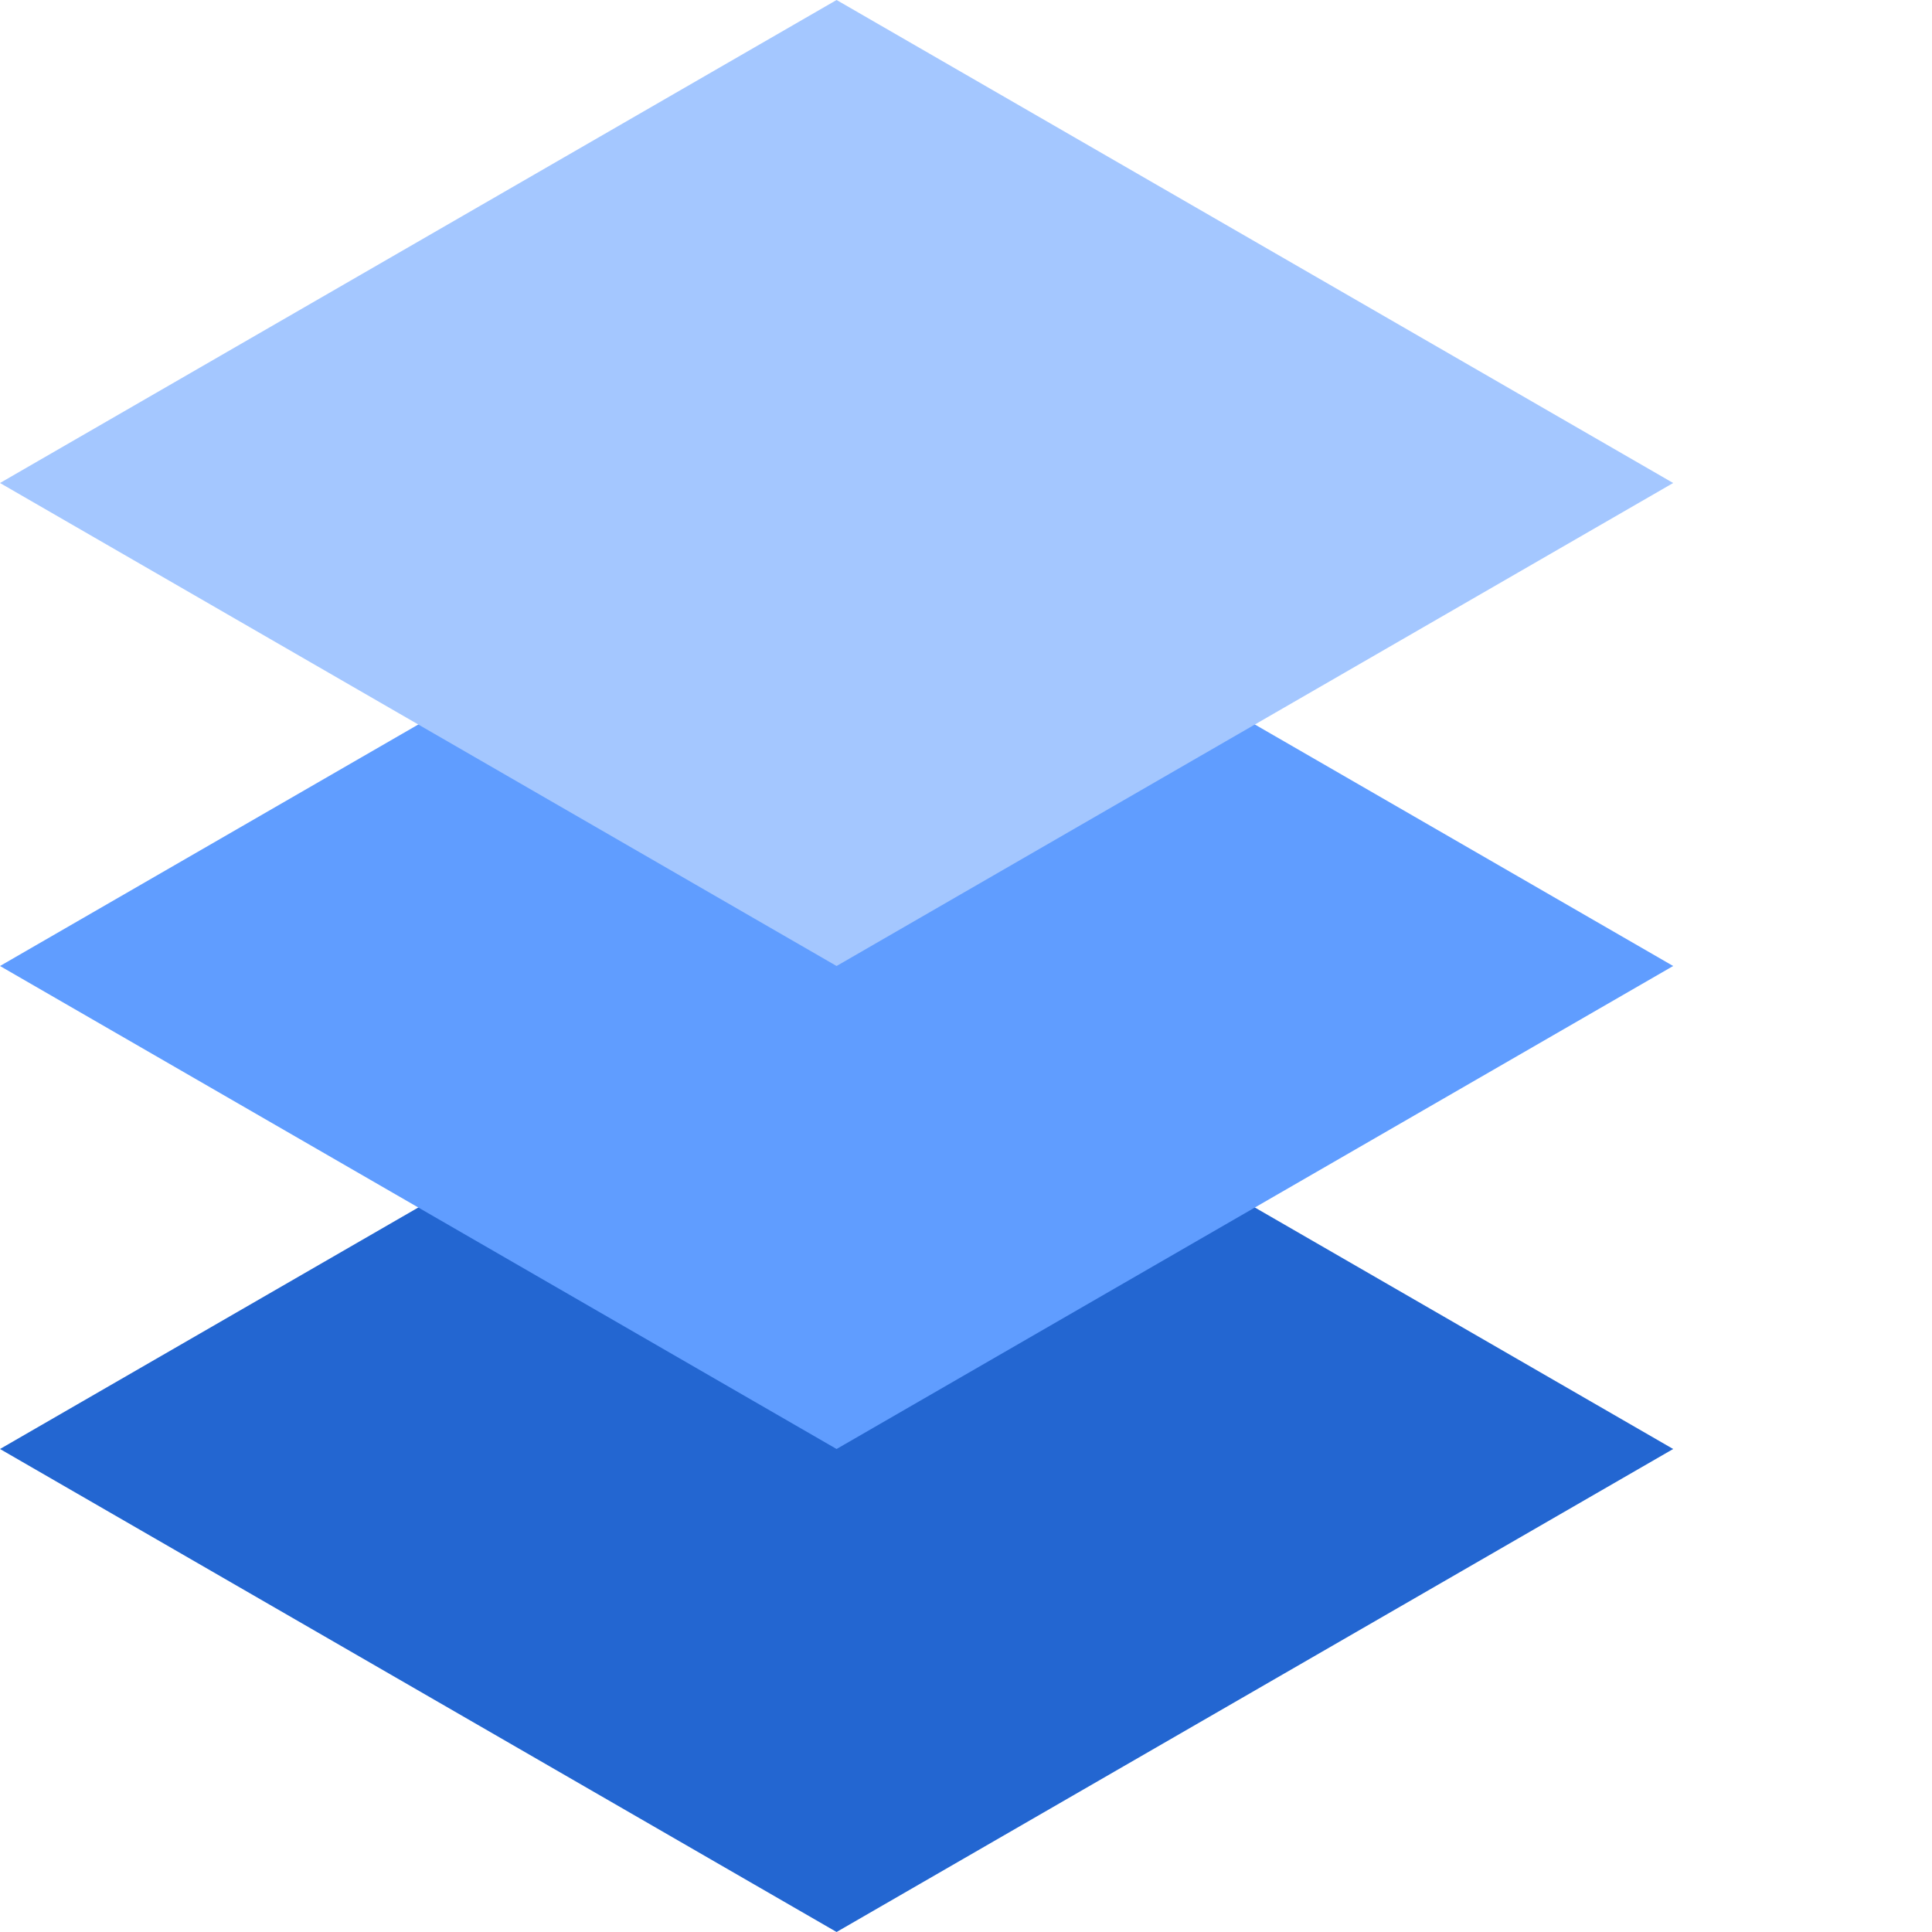
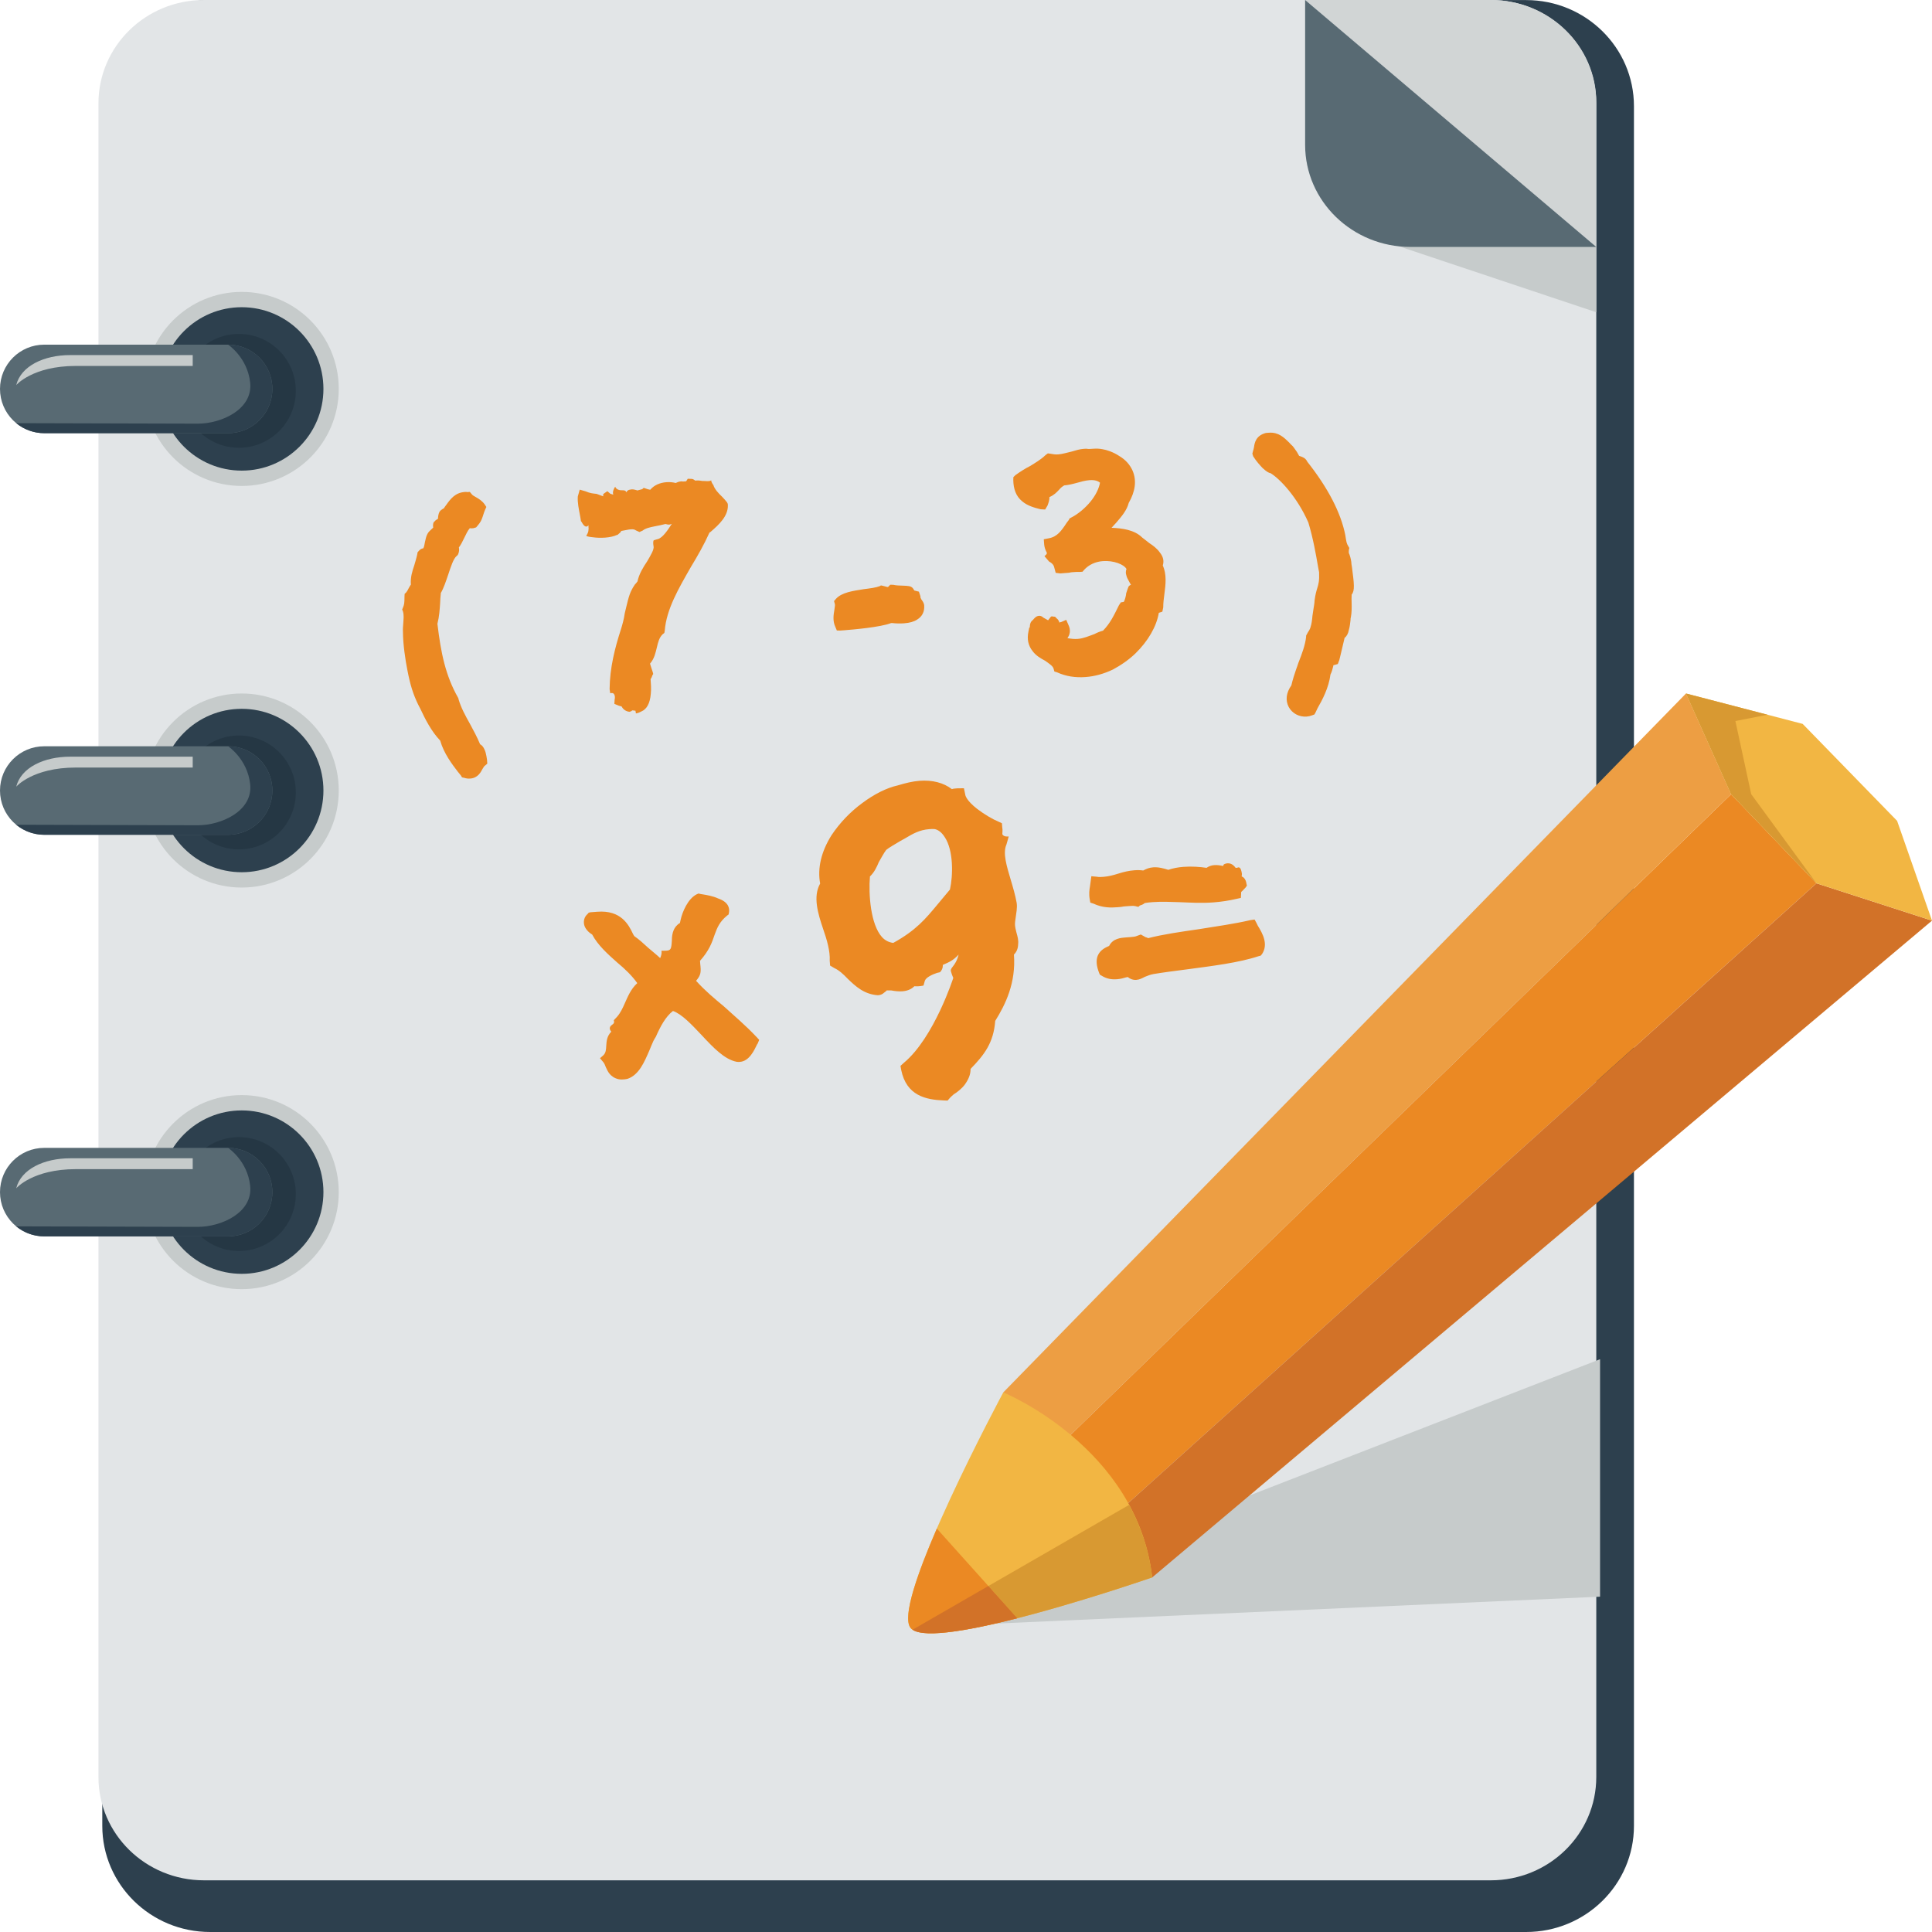
- <svg xmlns="http://www.w3.org/2000/svg" version="1.1" width="256" height="256" viewbox="0 0 949 256">
-   <path fill="#2366d1" d="M110.851 128L221.703 192L110.851 256L0 192Z" />
-   <path fill="#609dff" d="M110.851 64L221.703 128L110.851 192L0 128Z" />
-   <path fill="#a4c7ff" d="M110.851 0L221.703 64L110.851 128L0 64Z" />
+ <svg xmlns="http://www.w3.org/2000/svg" class="icon" width="64px" height="64.00px" viewBox="0 0 1024 1024" version="1.1">
+   <path d="M866.028 967.736c0 31.078-25.594 56.264-57.168 56.264H111.384c-31.578 0-57.17-25.188-57.17-56.264V56.298c0-31.074 25.592-56.26 57.17-56.26H808.86c31.574 0 57.168 25.188 57.168 56.26v911.438z" fill="#2D404E" />
+   <path d="M846.062 941.85c0 30.244-25.03 54.756-55.904 54.756H108.088c-30.876 0-55.904-24.514-55.904-54.756V54.76C52.184 24.516 77.214 0.002 108.088 0.002h682.07c30.876 0 55.904 24.516 55.904 54.758v887.09z" fill="#E2E5E7" />
+   <path d="M482.416 862.544l365.646-142.132v125.862z" fill="#C6CBCB" />
+   <path d="M128.12 206.134m-51.428 0a51.428 51.428 0 1 0 102.856 0 51.428 51.428 0 1 0-102.856 0Z" fill="#C6CBCB" />
+   <path d="M128.12 206.134m-43.306 0a43.306 43.306 0 1 0 86.612 0 43.306 43.306 0 1 0-86.612 0Z" fill="#2D404E" />
+   <path d="M126.624 207.158m-30.17 0a30.17 30.17 0 1 0 60.34 0 30.17 30.17 0 1 0-60.34 0Z" fill="#253744" />
+   <path d="M144.36 206.134c0 12.958-10.502 23.458-23.458 23.458H23.458C10.502 229.592 0 219.092 0 206.134c0-12.958 10.504-23.458 23.458-23.458h97.444c12.956 0.002 23.458 10.502 23.458 23.458z" fill="#586A73" />
+   <path d="M8.594 224.282a23.376 23.376 0 0 0 14.866 5.31h97.444c12.956 0 23.458-10.5 23.458-23.458 0-12.958-10.502-23.458-23.458-23.458 0 0 10.224 6.736 11.688 20.074 1.55 14.162-15.144 21.798-27.744 21.798-12.604 0.002-96.254-0.266-96.254-0.266z" fill="#2D404E" />
+   <path d="M102.14 188.202H37.18c-13.874 0-26.042 5.752-28.584 15.902 0 0 8.622-10.15 31.628-10.15H102.14v-5.752z" fill="#C6CBCB" />
+   <path d="M128.12 418.994m-51.428 0a51.428 51.428 0 1 0 102.856 0 51.428 51.428 0 1 0-102.856 0Z" fill="#C6CBCB" />
+   <path d="M128.12 418.994m-43.306 0a43.306 43.306 0 1 0 86.612 0 43.306 43.306 0 1 0-86.612 0Z" fill="#2D404E" />
+   <path d="M126.624 420.016m-30.17 0a30.17 30.17 0 1 0 60.34 0 30.17 30.17 0 1 0-60.34 0Z" fill="#253744" />
+   <path d="M144.36 418.994c0 12.958-10.502 23.456-23.458 23.456H23.458C10.502 442.45 0 431.952 0 418.994s10.504-23.458 23.458-23.458h97.444c12.956 0 23.458 10.498 23.458 23.458z" fill="#586A73" />
+   <path d="M8.594 437.138a23.366 23.366 0 0 0 14.866 5.31h97.444c12.956 0 23.458-10.498 23.458-23.456s-10.502-23.458-23.458-23.458c0 0 10.224 6.734 11.688 20.072 1.55 14.164-15.144 21.798-27.744 21.798-12.604 0.004-96.254-0.266-96.254-0.266z" fill="#2D404E" />
+   <path d="M102.14 401.06H37.18c-13.874 0-26.042 5.752-28.584 15.902 0 0 8.622-10.15 31.628-10.15H102.14v-5.752z" fill="#C6CBCB" />
+   <path d="M128.12 631.852m-51.428 0a51.428 51.428 0 1 0 102.856 0 51.428 51.428 0 1 0-102.856 0Z" fill="#C6CBCB" />
+   <path d="M128.12 631.852m-43.306 0a43.306 43.306 0 1 0 86.612 0 43.306 43.306 0 1 0-86.612 0Z" fill="#2D404E" />
+   <path d="M126.624 632.874m-30.17 0a30.17 30.17 0 1 0 60.34 0 30.17 30.17 0 1 0-60.34 0Z" fill="#253744" />
+   <path d="M144.36 631.852c0 12.958-10.502 23.456-23.458 23.456H23.458C10.502 655.308 0 644.81 0 631.852s10.504-23.458 23.458-23.458h97.444c12.956 0 23.458 10.5 23.458 23.458z" fill="#586A73" />
+   <path d="M8.594 649.998a23.374 23.374 0 0 0 14.866 5.308h97.444c12.956 0 23.458-10.498 23.458-23.456s-10.502-23.458-23.458-23.458c0 0 10.224 6.734 11.688 20.072 1.55 14.164-15.144 21.8-27.744 21.8-12.604 0.004-96.254-0.266-96.254-0.266z" fill="#2D404E" />
+   <path d="M102.14 613.92H37.18c-13.874 0-26.042 5.752-28.584 15.9 0 0 8.622-10.148 31.628-10.148H102.14v-5.752z" fill="#C6CBCB" />
+   <path d="M917.52 420.944L565.306 762.594l30.944 35.63 366.528-330.05z" fill="#EB8923" />
+   <path d="M565.306 762.594l-33.54-24.6 361.84-370.428 23.914 53.378z" fill="#ED9E43" />
+   <path d="M596.25 798.224l14.448 37.83L1024 487.956l-61.222-19.782z" fill="#D27228" />
+   <path d="M893.606 367.566l23.914 53.378 45.258 47.23L1024 487.956l-18.496-52.886-50.05-51.39zM531.766 737.994s70.968 28.998 78.932 98.06c0 0-118.572 41.134-128.282 26.49-9.71-14.642 49.35-124.55 49.35-124.55z" fill="#F2B643" />
+   <path d="M482.416 862.544c4.278 6.452 29.678 2.078 56.764-4.836l-42.636-47.528c-10.43 24.062-18.134 46.324-14.128 52.364z" fill="#EB8923" />
+   <path d="M846.062 54.136c0-29.898-25.03-54.134-55.904-54.134h-98.416l154.318 130.886V54.136h0.002z" fill="#D1D5D5" />
+   <path d="M246.024 412.258l-1.14-0.234-0.548-0.918c-0.53-0.602-0.892-1.214-1.592-1.962-3.024-3.942-7.464-9.698-9.428-16.604-4.702-4.932-7.904-11.262-10.582-16.99a31.636 31.636 0 0 1-1.124-2.16c-2.666-5.568-4.128-10.106-5.712-18.322-1.034-5.21-2.296-13.454-2.326-20.182-0.12-1.592 0.09-3.05 0.154-4.338 0.138-2.416 0.468-4.364-0.176-6.558l-0.39-0.934 0.404-0.992c0.678-1.652 0.8-2.144 0.83-5.992l0.062-1.29 0.898-0.87c0.44-0.512 0.86-1.348 1.278-2.178 0.432-0.676 0.702-1.338 1.142-1.85-0.3-3.986 0.744-7.112 1.792-10.236 0.506-1.798 1.156-3.774 1.626-6.052l0.1-0.808 0.588-0.688c0.736-0.856 1.498-1.394 2.456-1.466 0.43-0.674 0.652-1.97 0.876-3.27 0.372-1.472 0.582-2.928 1.28-4.266 0.554-1.164 1.46-1.876 2.358-2.744 0.148-0.172 0.456-0.356 0.75-0.7-0.06-0.794-0.304-1.9 0.408-3.076l0.158-0.01c0.578-0.846 1.352-1.226 1.966-1.592 0.074-1.126 0.138-2.416 0.836-3.748 0.43-0.678 1.042-1.042 1.804-1.58 0.162-0.012 0.306-0.186 0.464-0.196 0.432-0.672 0.862-1.35 1.302-1.862 2.176-3.05 4.642-6.446 9.744-6.83 0.478-0.036 0.958-0.07 1.446 0.052l1.278-0.096 0.88 1.054c0.536 0.764 1.372 1.18 2.376 1.742 1.504 0.852 3.356 1.992 4.616 3.818l0.906 1.378-0.69 1.49c-0.81 1.988-1.046 3.126-1.316 3.792-0.666 1.81-0.922 2.632-2.838 4.86l-0.59 0.686-0.786 0.222c-0.306 0.182-0.624 0.206-1.104 0.242-0.476 0.038-0.956 0.072-1.448-0.052-1.176 1.372-2.002 3.2-2.974 5.198-0.834 1.666-1.656 3.488-2.824 5.022 0.242 1.1 0.168 2.232-0.374 3.552l-0.284 0.502-0.6 0.528c-1.658 1.408-3.084 5.844-4.39 9.792-1.182 3.454-2.35 7.07-3.912 9.75-0.176 1.936-0.36 3.714-0.386 5.482-0.226 3.38-0.442 6.922-1.424 10.846 1.804 15.41 4.326 27.56 10.976 39.244l0.198 0.464 0.026 0.318c1.292 4.392 3.53 8.546 6.124 13.162 1.858 3.384 3.728 6.932 5.292 10.658 0.832 0.418 1.704 1.316 2.29 2.712 0.56 1.08 0.82 2.344 1.074 3.606 0.048 0.638 0.256 1.264 0.302 1.902l0.156 2.072-1.658 1.406a14.02 14.02 0 0 0-0.858 1.348c-0.984 1.836-2.52 4.838-6.506 5.138a7.986 7.986 0 0 1-3.236-0.392zM334.256 377.06l-0.624 0.206-0.65-0.11c-1.63-0.356-2.828-1.388-3.576-2.776a7.062 7.062 0 0 1-1.468-0.372l-2.316-0.946 0.148-2.258c0.248-0.978 0.164-2.094-0.204-2.708-0.574-1.236-2.13-0.638-2.13-0.638l-0.33-2.22c0.104-11.388 2.838-21.856 5.954-31.548 0.776-2.46 1.662-5.574 2.072-8.65 1.23-4.9 2.022-9.29 3.706-12.46 0.272-0.66 0.85-1.506 1.708-2.854 0.456-0.356 1.032-1.202 1.328-1.544 0.824-3.906 2.962-7.438 5.126-10.644 1.844-3.186 3.844-6.38 3.394-8.112 0 0-0.476-2.046 0.086-3.05 1.094-0.402 2.198-0.648 2.198-0.648 2.514-0.67 5.252-4.726 7.404-8.096-0.468 0.198-0.934 0.392-1.412 0.43-0.318 0.026-1.124-0.076-1.948-0.332-1.886 0.462-3.936 0.938-5.678 1.228-2.528 0.514-4.892 1.01-6.402 2.248l-1.706 0.772-1.826-0.826c-0.844-0.576-1.494-0.69-2.77-0.592-0.634 0.048-1.276 0.096-2.218 0.328s-1.9 0.304-2.846 0.536c-0.27 0.662-0.872 1.19-1.78 1.896l-0.148 0.172-0.318 0.026c-1.704 0.772-3.752 1.246-6.302 1.438-2.388 0.18-4.802 0.042-6.262-0.166 0 0-3.224-0.238-3.752-0.842 1.45-2.034 1.182-3.456 1.182-3.456-0.014-0.158 0.146-0.168 0.146-0.168-0.172-0.148-0.12-1.598-0.142-1.914-0.59 0.684-1.792 1.738-3.664-1.808l-0.354-0.456-0.04-0.474c-0.046-0.64-0.242-1.106-0.29-1.746-0.804-4.266-1.536-7.574-1.298-10.798l1.01-3.602 3.112 0.886c2.486 1.094 3.936 1.144 5.712 1.328 0.98 0.25 2.648 1.084 3.788 1.316-0.548-0.92-0.084-1.112 0.208-1.456l1.828-1.262 1.544 1.328c0.488 0.122 0.99 0.406 1.64 0.514 0 0-0.904-1.372 0.962-4.238 0.61 1.716 2.708 1.878 2.708 1.878l1.446 0.052c0.478-0.038 1.446 0.05 1.852 1.142 0.086-0.968 1.336-1.386 1.336-1.386 0.478-0.038 0.944-0.228 1.264-0.252 1.276-0.096 2.108 0.322 2.758 0.432 0.172 0.148 0.33 0.132 0.33 0.132l0.158-0.01 2.514-0.672 0.75-0.698 2.302 0.788c0.162-0.01 0.65 0.112 1.142 0.238 2.062-2.4 5.006-3.748 8.67-4.024a15.006 15.006 0 0 1 4.842 0.434c0.776-0.378 1.706-0.768 2.98-0.866 0.318-0.024 0.652 0.11 0.968 0.088 0.32-0.028 0.636-0.046 0.958-0.074 0.316-0.024 0.478-0.038 0.636-0.046l0.86-1.348 1.446 0.052c1.12-0.086 1.79 0.344 2.476 0.936 0.318-0.028 0.636-0.05 0.958-0.074 1.118-0.084 1.936 0.174 2.906 0.262 0.636-0.048 1.124 0.076 1.446 0.05l0.158-0.012s2.268 0.308 3.018-0.388c0.098 1.278 1.148 2.476 1.148 2.476 0.644 2.198 2.742 4.442 4.636 6.222 1.042 1.044 1.922 2.1 2.632 3.008l0.378 0.772 0.058 0.796c0.118 5.764-4.832 10.304-8.894 13.816-0.292 0.344-0.614 0.37-0.908 0.71-2.74 6.138-6.28 12.336-9.844 18.214-6.514 11.392-12.902 22.292-13.81 33.586l-0.222 1.294-0.91 0.712c-1.792 1.734-2.406 4.188-3.01 6.798-0.74 2.94-1.308 6.03-3.666 8.772 0.438 1.568 1.048 3.288 1.464 4.538l0.232 0.944-0.432 0.678c-0.258 0.818-0.528 1.48-0.968 1.996 0.18 2.39 0.394 5.258 0.11 7.844-0.422 5.002-2.106 8.176-5.064 9.362 0 0-1.692 0.928-2.806 1.012a9.132 9.132 0 0 0-0.268-1.424l-1.618-0.198c-0.466 0.202-0.444 0.52-0.922 0.556zM445.482 334.198l-1.93-0.016-0.782-1.868c-1.528-3.25-0.968-6.496-0.526-9.098 0.076-1.126 0.458-2.438 0.248-3.064l-0.438-1.566 1.03-1.2c3.108-3.444 9.14-4.218 14.842-5.128 3.336-0.412 6.352-0.802 8.376-1.596l0.612-0.372 0.648 0.114c0.492 0.124 0.984 0.246 1.472 0.372 0.49 0.124 1.15 0.392 1.628 0.356l1.19-1.208 1.608 0.038c1.468 0.37 3.396 0.384 4.844 0.438 2.892 0.102 4.336 0.154 5.378 1.196l0.356 0.456 0.184 0.306c0.182 0.306 0.354 0.456 0.368 0.614l2.45 0.618 0.83 2.502c-0.124 0.486 0.06 0.794 0.44 1.57 0.536 0.76 1.422 1.812 1.532 3.25 0.238 3.186-1.006 5.842-3.766 7.496-1.678 1.088-3.876 1.734-6.904 1.96a34.544 34.544 0 0 1-6.424-0.152 17.654 17.654 0 0 1-0.476 0.038c-5.608 2.186-20.256 3.452-24.72 3.792-0.64 0.04-1.434 0.1-2.07 0.152zM560.16 356.304l-1.31-0.38-0.44-1.568c-0.428-1.412-2.446-2.704-4.48-4.15-2.34-1.266-4.85-2.682-6.636-5.108-2.3-2.876-3.044-6.344-2.214-10.254l0.464-2.278 0.32-0.024-0.038-0.482c0.052-1.446 0.444-2.596 1.658-3.488 0.738-0.858 1.612-2.046 3.206-2.168 0.478-0.038 1.446 0.052 2.314 0.948l2.51 1.416 1.46-1.876c0.148-0.168 0.306-0.182 0.63-0.206 0.156-0.012 0.484 0.122 0.646 0.11l0.97 0.088 0.696 0.748c1.014 0.724 1.408 1.654 1.626 2.444-0.01-0.16 0.452-0.356 0.934-0.392l2.638-1.162 1.156 2.636c1.516 3.094 0.586 5.568-0.436 6.93l0.014 0.158c1.946 0.33 3.562 0.532 5.318 0.398 3.188-0.24 6.128-1.586 8.94-2.598a22.324 22.324 0 0 1 4.512-1.786c3.722-3.804 5.664-7.798 8.442-13.458l1.006-1.522 1.584-0.28c0.566-1 1.196-3.294 1.258-4.582 0.404-0.992 0.64-2.132 1.054-2.962l-0.012-0.162c0.274-0.664 0.724-1.018 1.5-1.392a7.294 7.294 0 0 1-0.918-1.54c-0.562-1.076-1.286-2.146-1.542-3.406a4.856 4.856 0 0 1 0.066-3.372c-1.306-2.468-6.92-4.608-12.5-4.188-4.142 0.314-7.54 2.016-9.912 4.6l-0.88 1.026-1.436 0.112a31.09 31.09 0 0 0-3.676 0.118c-0.636 0.046-1.436 0.106-2.062 0.316-0.954 0.068-1.91 0.142-3.504 0.266l-1.118 0.084-2.426-0.3-0.674-2.512c-0.268-1.422-0.988-2.49-2.826-3.472l-2.46-2.862s0.91-0.71 1.192-1.212c0.274-0.66-0.242-1.102-0.254-1.262a10.322 10.322 0 0 1-1.088-3.766l-0.204-2.708 2.686-0.524c4.426-0.814 6.6-3.866 9.472-8.248 0.446-0.516 0.726-1.02 1.168-1.534l0.27-0.66 0.614-0.368c3.868-1.896 7.782-5.236 10.57-8.652 2.788-3.42 4.448-6.91 5.016-9.996-1.032-0.886-2.686-1.562-5.554-1.346-2.23 0.168-4.586 0.826-6.942 1.488-2.354 0.654-4.558 1.14-6.472 1.29-1.226 0.734-1.828 1.258-2.71 2.29-1.338 1.382-2.516 2.754-5.156 3.916 0.124 1.594-0.554 3.248-0.948 4.4l-1.28 2.178-2.414-0.136c-2.942-0.74-6.864-1.724-9.778-4.23-3.246-2.64-4.662-6.54-4.706-11.348l0.05-1.446 1.046-1.042c2.732-1.966 5.334-3.608 7.96-4.928 2.904-1.824 5.52-3.304 8.06-5.74l1.214-0.894 1.46 0.212c1.136 0.234 2.598 0.444 4.032 0.338 2.392-0.184 4.734-1 7.102-1.502 2.192-0.644 4.228-1.28 6.3-1.436 0.796-0.06 1.594-0.12 2.086 0.004 0.646 0.11 1.922 0.012 2.878-0.058 1.75-0.132 3.52-0.106 5.148 0.254 2.11 0.318 5.722 1.49 8.93 3.652 3.36 1.988 5.648 4.704 7.004 7.802 2.152 5.128 1.458 10.792-2.082 16.992-0.988 3.922-3.786 7.178-6.586 10.436-0.738 0.856-1.632 1.722-2.516 2.754 5.464 0.226 12.098 1.01 16.258 5.182 1.02 0.726 2.218 1.758 3.746 2.922 2.024 1.292 4.238 3.044 5.5 4.876 2.118 2.564 2.296 4.958 1.648 6.93 2.124 4.806 1.552 9.978 0.834 15.324-0.31 2.266-0.606 4.694-0.6 6.938l-0.464 2.28-1.876 0.624c-1.21 7.306-5.76 15.02-12.326 21.45-3.584 3.478-7.852 6.364-12.014 8.6-4.794 2.288-9.664 3.618-14.446 3.976-5.41 0.406-10.432-0.34-15.25-2.54zM683.066 374.75c-1.87-3.546-1.374-7.592 1.38-11.484 0.726-3.102 1.636-5.892 2.426-8.198 0.39-1.152 0.93-2.474 1.312-3.786l0.138-0.334c1.744-4.458 3.478-9.076 3.95-13.444l-0.034-0.474 0.136-0.334c0.55-1.162 1.13-2.008 1.558-2.68 0.27-0.662 0.566-1.004 0.674-1.654 0.532-1.484 0.842-3.748 1.006-5.848 0.234-1.138 0.294-2.426 0.532-3.566 0.21-1.458 0.564-3.09 0.608-4.694 0.406-3.074 0.914-4.88 1.428-6.522 0.64-2.13 1.16-3.772 0.968-8.406-0.232-0.946-0.304-1.902-0.534-2.844-1.146-6.65-2.568-14.876-5.142-23.498-5.82-13.344-15.062-23.224-20.094-26.21-0.81-0.102-1.97-0.654-4.212-2.728-1.226-1.348-3.134-3.29-4.956-6.196l-0.43-1.412 0.368-1.468c0.124-0.492 0.394-1.152 0.498-1.962 0.306-2.268 0.974-6.164 6.32-7.534l0.162-0.01 1.434-0.11c5.1-0.382 8.048 2.6 10.648 5.128 0.524 0.6 1.222 1.35 1.906 1.938 0.342 0.296 0.71 0.908 2.328 3.194 0.376 0.772 0.914 1.534 1.114 1.998 0.326 0.136 0.818 0.26 1.148 0.396 0.992 0.402 1.984 0.808 2.71 1.876 0.008 0.158 0.352 0.456 0.546 0.92 10.988 13.916 17.748 27.03 20.088 38.876l0.014 0.158c0.592 3.642 0.628 4.12 1.548 5.652l0.548 0.922-0.234 1.138c-0.2 1.62 0.144 1.914 0.338 2.38 0.22 0.782 0.614 1.716 0.928 3.776 0.058 0.796 0.142 1.912 0.388 3.018 1.142 8.726 1.578 12.382-0.19 14.438l0.012 0.16c-0.05 1.448-0.102 2.894-0.008 4.17 0.046 2.72 0.066 5.124-0.39 7.564-0.134 0.328-0.234 1.136-0.2 1.618-0.198 1.618-0.372 3.552-0.886 5.198-0.336 1.948-1.184 3.452-2.246 4.176-0.498 1.96-1.102 4.57-1.582 6.694-0.494 1.958-0.838 3.748-1.22 5.058l-0.798 2.146-2.358 0.656c0.014 0.158-0.124 0.49-0.108 0.65-0.372 1.468-0.742 2.942-1.442 4.276-0.902 7.122-4.42 13.64-6.828 17.826-0.42 0.836-0.836 1.668-1.108 2.33l-0.564 1.006-1.094 0.402a10.058 10.058 0 0 1-2.992 0.706c-3.978 0.306-7.656-1.66-9.512-5.048zM321.094 565.612c-0.402-1.09-0.794-2.02-1.32-2.624l-1.762-2.11 1.802-1.58c1.338-1.38 1.388-2.834 1.53-5.244 0.16-2.1 0.274-4.832 2.656-7.254-1.75-1.952-0.242-3.188 0.52-3.726 1.534-0.918 0.79-2.304 0.79-2.304l1.778-1.898c1.772-2.054 2.876-4.382 4.106-7.2 1.512-3.32 3.124-7.45 6.574-10.596-2.694-3.806-6.5-7.526-10.602-10.9-4.984-4.436-10.308-9.162-13.306-14.866-2.178-1.276-3.77-3.24-4.234-5.128-0.486-2.208 0.152-4.34 1.81-5.746l0.59-0.688 0.944-0.232 3.666-0.276c12.432-0.94 16.542 6.768 18.838 11.72 0.198 0.464 0.55 0.92 0.736 1.226 2.534 1.73 4.946 3.956 7.358 6.174 2.056 1.772 4.272 3.526 6.342 5.452 1.094-2.484 0.668-3.896 0.668-3.896l2.402-0.018c2.548-0.194 2.832-0.696 3.122-5.368 0.004-2.084 0.204-3.704 1.014-5.688 0.552-1.162 1.56-2.684 3.252-3.614 0.114-0.644 0.234-1.136 0.36-1.628 0.95-4.398 3.95-11.36 8.588-13.63l0.932-0.39 0.98 0.246c0.156-0.012 0.49 0.122 0.648 0.11 2.758 0.434 6.006 0.99 8.664 2.232 5.762 1.97 6.172 5.306 5.852 7.412l-0.236 1.14-0.76 0.538c-4.074 3.354-5.282 6.488-6.61 10.116-1.442 4.278-2.89 8.394-7.766 13.892l0.118 1.592c0.484 4.292 0.45 5.896-2.204 8.988 4.894 5.396 9.856 9.512 14.64 13.474 5.68 5.184 11.5 10.032 17.422 16.32l1.396 1.496-0.81 1.982c-0.146 0.174-0.294 0.344-0.432 0.676-1.388 2.828-3.994 8.638-8.936 9.012-0.638 0.048-1.118 0.084-1.766-0.03-6.508-1.27-12.434-7.554-18.71-14.294-5.228-5.536-10.454-11.07-15.062-12.646-3.94 3.026-6.738 8.364-9.066 13.672-0.428 0.672-0.858 1.344-1.276 2.178a127.404 127.404 0 0 0-2.178 5.132c-2.596 5.966-5.436 12.916-11.534 14.978 0 0-2.514 0.668-4.792 0.2-4.574-1.094-5.782-4.372-6.736-6.384zM538.712 494.17c0.606 2.158 1.192 4.1 0.916 6.318-0.046 2.208-0.792 4.038-2.224 5.46 1.124 14.902-4.406 26.346-9.914 35.142-0.876 11.74-5.91 18.074-13.064 25.452 0.01 3.086-1.124 5.592-3.116 8.39-1.61 2.108-4.098 4.056-5.79 5.066-0.826 0.722-1.656 1.45-2.058 1.92l-1.214 1.412-1.992-0.066c-9.506-0.384-19.804-2.472-22.598-16.15l-0.386-2.176 1.86-1.682c15.964-13.332 26.136-44.958 26.136-44.958s-0.792-1.708-1.112-3.002c-1.072-2.566 2.232-2.596 3.928-9.336-2.856 3.082-4.774 3.884-8.402 5.482 0 0 0.368 1.956-1.472 3.86l-1.518 0.334c-2.58 0.86-5.992 2.436-6.516 4.238l-0.694 2.478s-2.378 0.62-4.82 0.366c-1.234 1.196-3.122 2.44-6.41 2.692-1.972 0.142-4.198-0.13-5.762-0.45-0.878 0.066-1.772-0.082-2.432-0.036 0 0-0.22 0.02-0.202 0.236-0.422 0.248-0.83 0.722-1.254 0.974-0.824 0.72-1.67 1.226-2.98 1.33l-0.44 0.03c-7.316-0.55-11.826-4.836-15.87-8.718-2.156-2.268-4.528-4.51-7.042-5.64l-2.304-1.368-0.2-2.63c0.292-4.876-1.504-11.132-3.466-16.714-2.838-8.38-5.49-17.214-1.604-24.124-1.486-8.042 0.496-16.792 6.002-25.586a68.084 68.084 0 0 1 16.35-17.102c6.258-4.666 12.836-8.028 18.904-9.366 3.88-1.176 7.776-2.13 11.288-2.398 7.008-0.532 12.862 1.018 17.308 4.428 0.638-0.276 1.292-0.322 2.172-0.39l0.876-0.064 3.304-0.028 0.688 3.256c0.046 0.652 0.688 3.254 6.312 7.676 3.972 3.008 8.348 5.542 11.084 6.656l2.052 0.946 0.168 2.196c0.3 1.074 0.046 3.526 0.046 3.526 0.57 1.714 3.402 1.286 3.402 1.286l-1.22 4.282c-2.078 4.562 0.216 11.664 2.304 18.782 1.168 3.882 2.364 7.976 3.116 12.106 0.416 2.618-0.244 5.534-0.516 7.758-0.304 1.786-0.426 3.118-0.348 4.216 0.086 1.092 0.408 2.39 0.724 3.69z m-37.978-50.474c-1.496-2.312-3.148-3.73-5.172-4.24-1.114-0.136-2.208-0.052-3.082 0.014-5.042 0.38-8.636 2.416-12.434 4.684-0.844 0.51-1.906 1.028-2.754 1.536-2.528 1.512-6.122 3.546-7.572 4.762-1.404 1.866-2.55 4.156-3.924 6.466-1.112 2.726-2.45 5.474-4.71 7.628-0.82 9.54 0.384 25.54 6.398 32.136 1.684 1.86 3.738 2.804 5.96 3.08 12.062-6.646 17.116-12.758 23.376-20.286 2.23-2.594 4.24-5.168 6.672-7.996 1.65-7.4 1.97-20.652-2.758-27.784zM625.474 478.182c-4.818-0.122-9.486-0.41-14.426-0.038-1.438 0.112-3.032 0.23-4.292 0.486-0.896 0.868-2.156 1.126-2.628 1.322l-0.744 0.698-1.138-0.234c-0.172-0.146-0.332-0.134-0.492-0.124-0.82-0.256-1.936-0.174-3.372-0.064-0.636 0.048-1.594 0.124-2.708 0.206-0.944 0.228-2.058 0.314-3.334 0.412-3.346 0.25-7.824 0.43-12.808-1.916l-1.644-0.52-0.278-1.58c-0.546-3.008-0.226-5.112 0.106-7.062 0.114-0.65 0.21-1.458 0.308-2.268l0.414-3.078 2.902 0.26c1.138 0.238 2.258 0.152 3.532 0.054 2.708-0.204 5.222-0.876 7.884-1.714 2.662-0.844 5.492-1.54 8.522-1.766 1.594-0.122 3.2-0.084 4.66 0.126 1.692-0.928 3.25-1.526 5.32-1.682 2.71-0.206 5.492 0.544 7.958 1.322 2.5-0.832 5.026-1.344 8.054-1.572 4.3-0.326 8.656-0.014 12.222 0.52a7.996 7.996 0 0 1 4.056-1.43c1.596-0.12 3.052 0.09 4.682 0.45l0.42-0.832s3.362-2.178 6.222 1.772c0.822 0.258 1.412-0.426 1.912-0.142 0.982 0.248 1.324 2.624 1.324 2.624 0.22 0.786 0.108 1.436-0.004 2.086 0.994 0.402 2.196 1.44 2.532 3.818l0.246 1.1-0.726 1.02c-0.59 0.684-1.19 1.21-1.632 1.722-0.602 0.53-0.762 0.54-0.702 1.338l-0.134 2.414-2.208 0.488c-4.098 0.952-8.216 1.58-12.362 1.892-6.38 0.482-12.016 0.108-17.644-0.108z m-27.784 39.6c-0.146 0.174-0.462 0.198-0.784 0.222-1.408 0.428-2.98 0.868-4.894 1.01-2.866 0.216-5.464-0.228-7.99-1.798l-1.002-0.564-0.38-0.776c-1.572-3.888-1.816-7.076-0.72-9.562 1.376-2.99 4.172-4.164 5.878-4.934l0.144-0.168c1.958-3.836 6.258-4.16 8.652-4.344l1.27-0.096c0.48-0.036 0.8-0.056 1.278-0.094 0.636-0.048 2.708-0.208 3.322-0.572l2.186-0.808 2.508 1.414c0.492 0.124 0.982 0.246 1.326 0.542 8.02-2.05 17.534-3.41 26.888-4.758 9.344-1.508 19.178-2.888 27.21-4.78l2.378-0.344 0.928 1.694c0.196 0.468 0.56 1.082 0.76 1.546 2.554 4.134 5.708 9.828 2.258 15.056l-0.736 0.86-0.944 0.228c-10.634 3.534-24.77 5.24-38.576 7.084-6.194 0.792-12.064 1.554-17.292 2.428-1.578 0.28-3.136 0.88-4.538 1.466-1.546 0.758-2.768 1.488-4.526 1.624-1.588 0.122-3.23-0.394-4.604-1.576z" fill="#EB8923" />
+   <path d="M928.188 420.944l-8.394-38.79 17.046-3.322-43.234-11.266 23.914 53.378 45.258 47.23z" fill="#D89932" />
+   <path d="M718.742 122.938l127.32 42.566v-34.78z" fill="#C6CBCB" />
+   <path d="M691.742 76.754c0 29.896 25.028 54.132 55.904 54.132h98.414L691.742 0v76.754z" fill="#586A73" />
+   <path d="M528.846 860.232zM523.864 861.36zM514.57 863.248zM519.052 862.372zM510.318 863.996zM491.894 865.664zM483.676 863.778c0.336 0.23 0.73 0.428 1.152 0.616a6.974 6.974 0 0 1-1.126-0.628l-0.026 0.012zM489.176 865.466zM486.778 865.04zM534.038 858.996zM501.918 865.17zM534.32 858.924c35.664-8.748 76.376-22.87 76.376-22.87-1.678-14.572-6.182-27.34-12.214-38.45l-74.63 43.018 15.328 17.086c-1.626 0.414-3.248 0.824-4.86 1.216zM494.814 865.672zM498.18 865.508zM505.98 864.662z" fill="#D89932" />
+   <path d="M495.284 865.664l-0.47 0.008c0.16-0.002 0.308-0.002 0.47-0.008zM485.152 864.528c-0.112-0.042-0.218-0.09-0.324-0.134 0.106 0.044 0.214 0.092 0.324 0.134zM492.148 865.676l-0.254-0.012 0.254 0.012zM487.174 865.128c-0.13-0.03-0.27-0.056-0.396-0.088 0.126 0.032 0.266 0.06 0.396 0.088zM489.554 865.5c-0.124-0.01-0.256-0.02-0.376-0.034 0.12 0.014 0.252 0.024 0.376 0.034zM524.62 861.192l-0.756 0.168c0.25-0.058 0.502-0.112 0.756-0.168zM515 863.17c-0.144 0.026-0.29 0.048-0.43 0.078 0.142-0.03 0.286-0.052 0.43-0.078zM502.652 865.086l-0.734 0.084 0.734-0.084zM510.806 863.914zM519.762 862.23l-0.71 0.142c0.236-0.046 0.472-0.092 0.71-0.142zM534.32 858.924l-0.284 0.072 0.284-0.072zM529.558 860.066l-0.71 0.166c0.234-0.054 0.47-0.112 0.71-0.166zM498.828 865.46c-0.218 0.02-0.43 0.032-0.648 0.046 0.22-0.014 0.43-0.026 0.648-0.046zM506.684 864.56l-0.706 0.102 0.706-0.102z" fill="#EB8923" />
+   <path d="M495.284 865.664c0.926-0.028 1.898-0.084 2.896-0.156 0.218-0.016 0.43-0.028 0.648-0.046a95.51 95.51 0 0 0 3.824-0.376 133.224 133.224 0 0 0 3.326-0.424l0.706-0.102a178.048 178.048 0 0 0 4.12-0.646c1.232-0.206 2.484-0.43 3.766-0.666 0.14-0.03 0.286-0.052 0.43-0.078 1.324-0.248 2.68-0.518 4.05-0.796l0.71-0.142a386.72 386.72 0 0 0 9.084-1.998l0.71-0.166c1.482-0.346 2.974-0.704 4.48-1.07l0.284-0.072c1.612-0.392 3.232-0.8 4.86-1.214l-15.328-17.086-40.15 23.14c0.334 0.23 0.706 0.442 1.126 0.628 0.106 0.044 0.212 0.094 0.324 0.134 0.494 0.2 1.034 0.372 1.624 0.514 0.126 0.032 0.266 0.058 0.396 0.088 0.624 0.136 1.286 0.25 2.002 0.338 0.122 0.014 0.254 0.024 0.376 0.034 0.736 0.08 1.514 0.136 2.34 0.164l0.254 0.012c0.842 0.024 1.74 0.018 2.666-0.004l0.476-0.01z" fill="#D27228" />
</svg>
